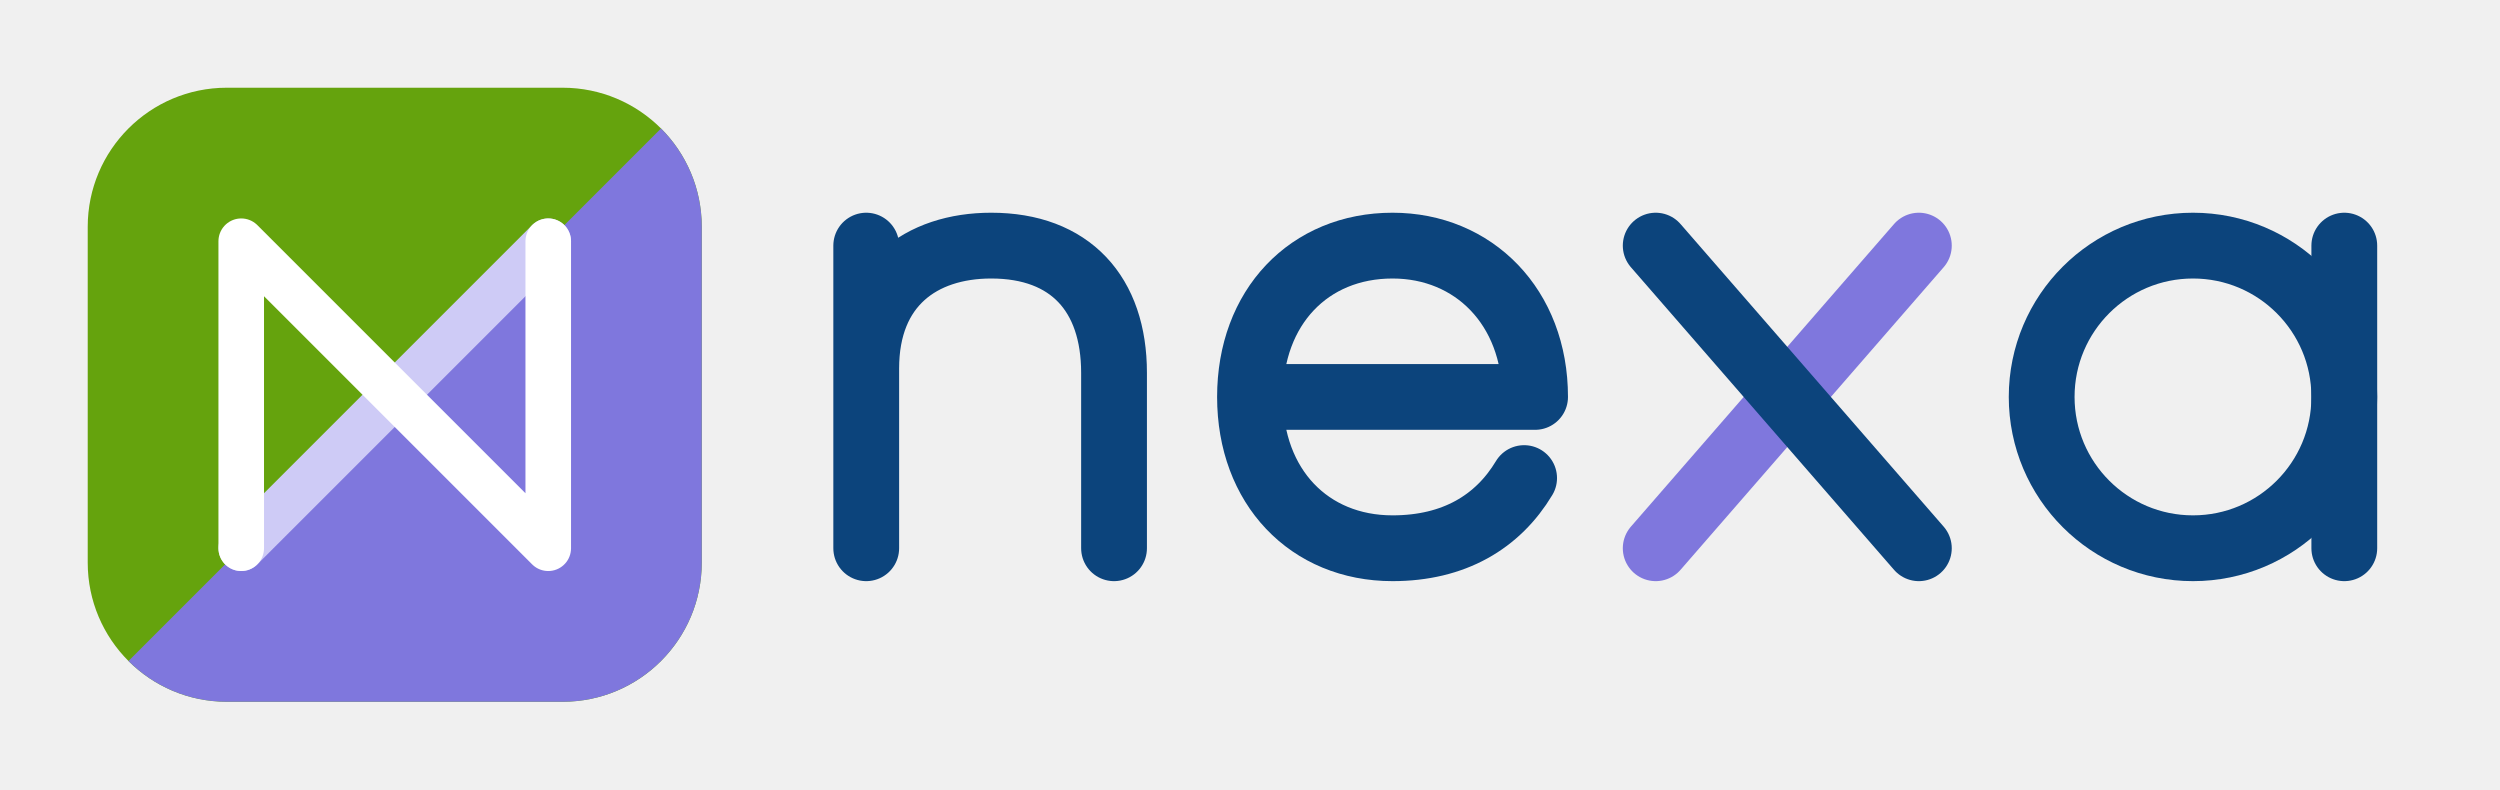
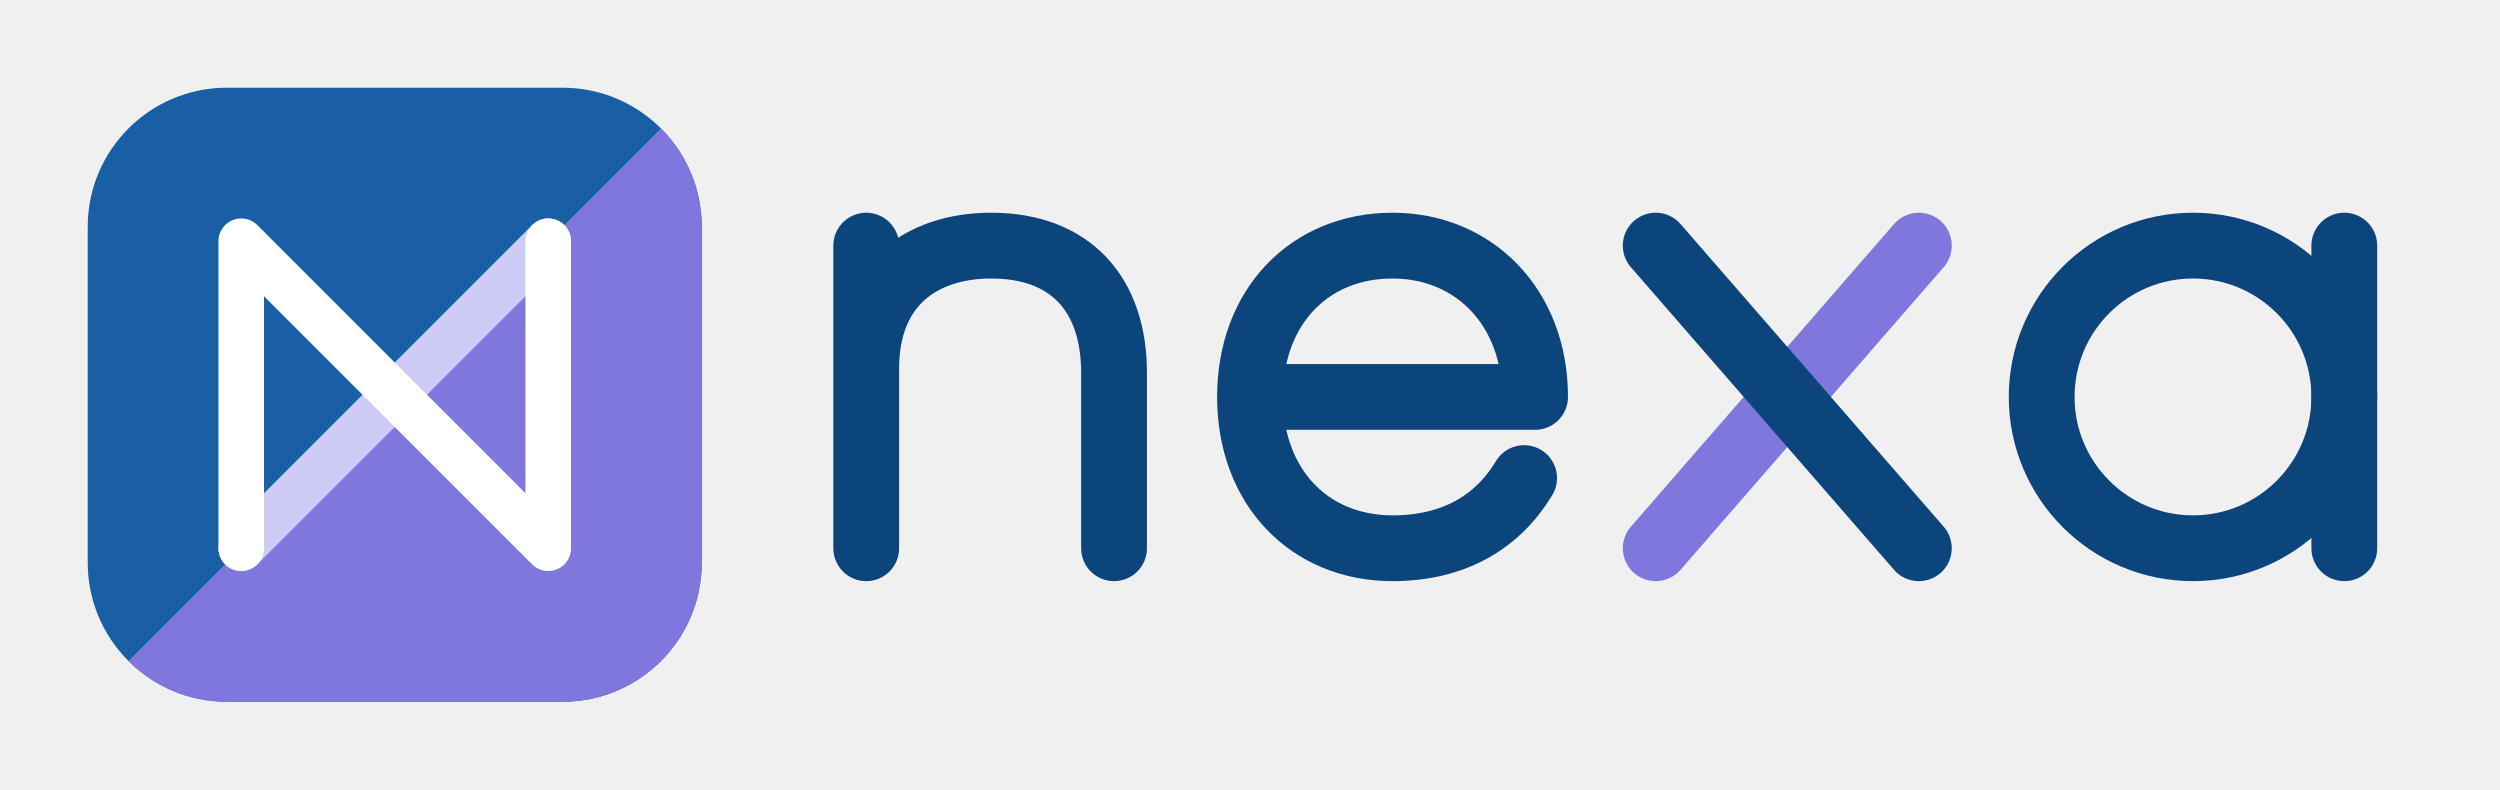
<svg xmlns="http://www.w3.org/2000/svg" width="1140" height="360" viewBox="0 0 1140 360" role="img" aria-label="Nexa">
  <defs>
    <clipPath id="tile">
      <rect width="512" height="512" rx="116" />
    </clipPath>
  </defs>
  <g transform="translate(40,40) scale(0.546875)">
-     <rect width="512" height="512" rx="116" fill="#65A30D" />
+     <rect width="512" height="512" rx="116" fill="#185FA5" />
    <polygon points="512,0 512,512 0,512" fill="#7F77DD" clip-path="url(#tile)" />
    <line x1="128" y1="384" x2="384" y2="128" stroke="#CECBF6" stroke-width="38" stroke-linecap="round" />
    <polyline points="128,384 128,128 384,384 384,128" fill="none" stroke="#FFFFFF" stroke-width="38" stroke-linecap="round" stroke-linejoin="round" />
  </g>
  <g fill="none" stroke-width="30" stroke-linecap="round" stroke-linejoin="round">
    <path stroke="#0C447C" d="M395 250 V112 M395 168 C395 130 420 112 452 112 C488 112 508 134 508 170 V250" />
    <path stroke="#0C447C" d="M570 181 H700 C700 140 672 112 635 112 C597 112 570 140 570 181 C570 222 597 250 635 250 C663 250 683 238 695 218" />
    <path stroke="#7F77DD" d="M875 112 L755 250" />
    <path stroke="#0C447C" d="M755 112 L875 250" />
    <circle cx="1000" cy="181" r="69" stroke="#0C447C" />
    <path stroke="#0C447C" d="M1069 112 V250" />
  </g>
</svg>
